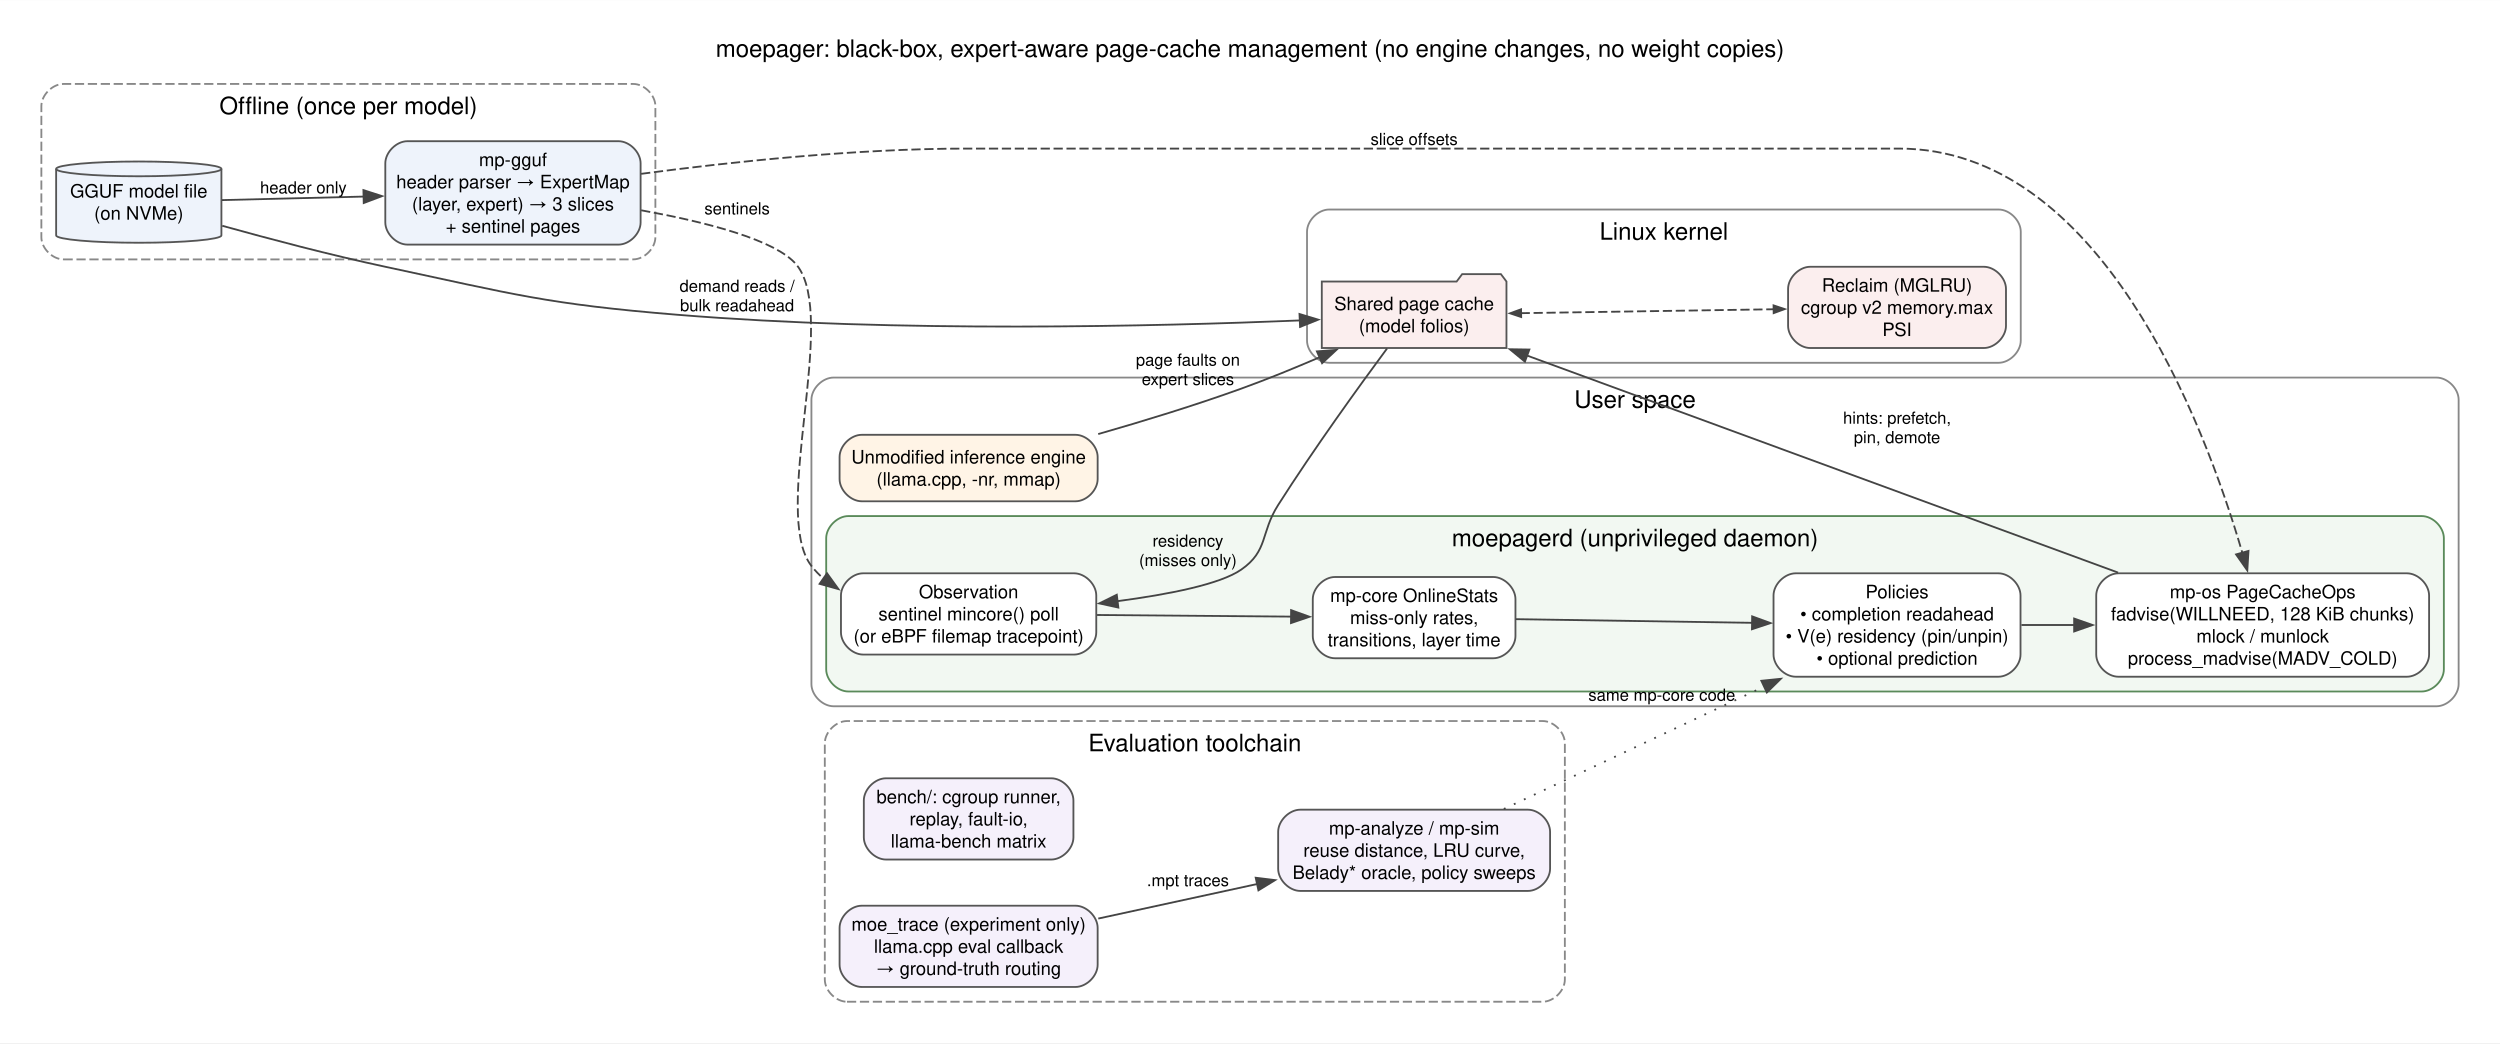
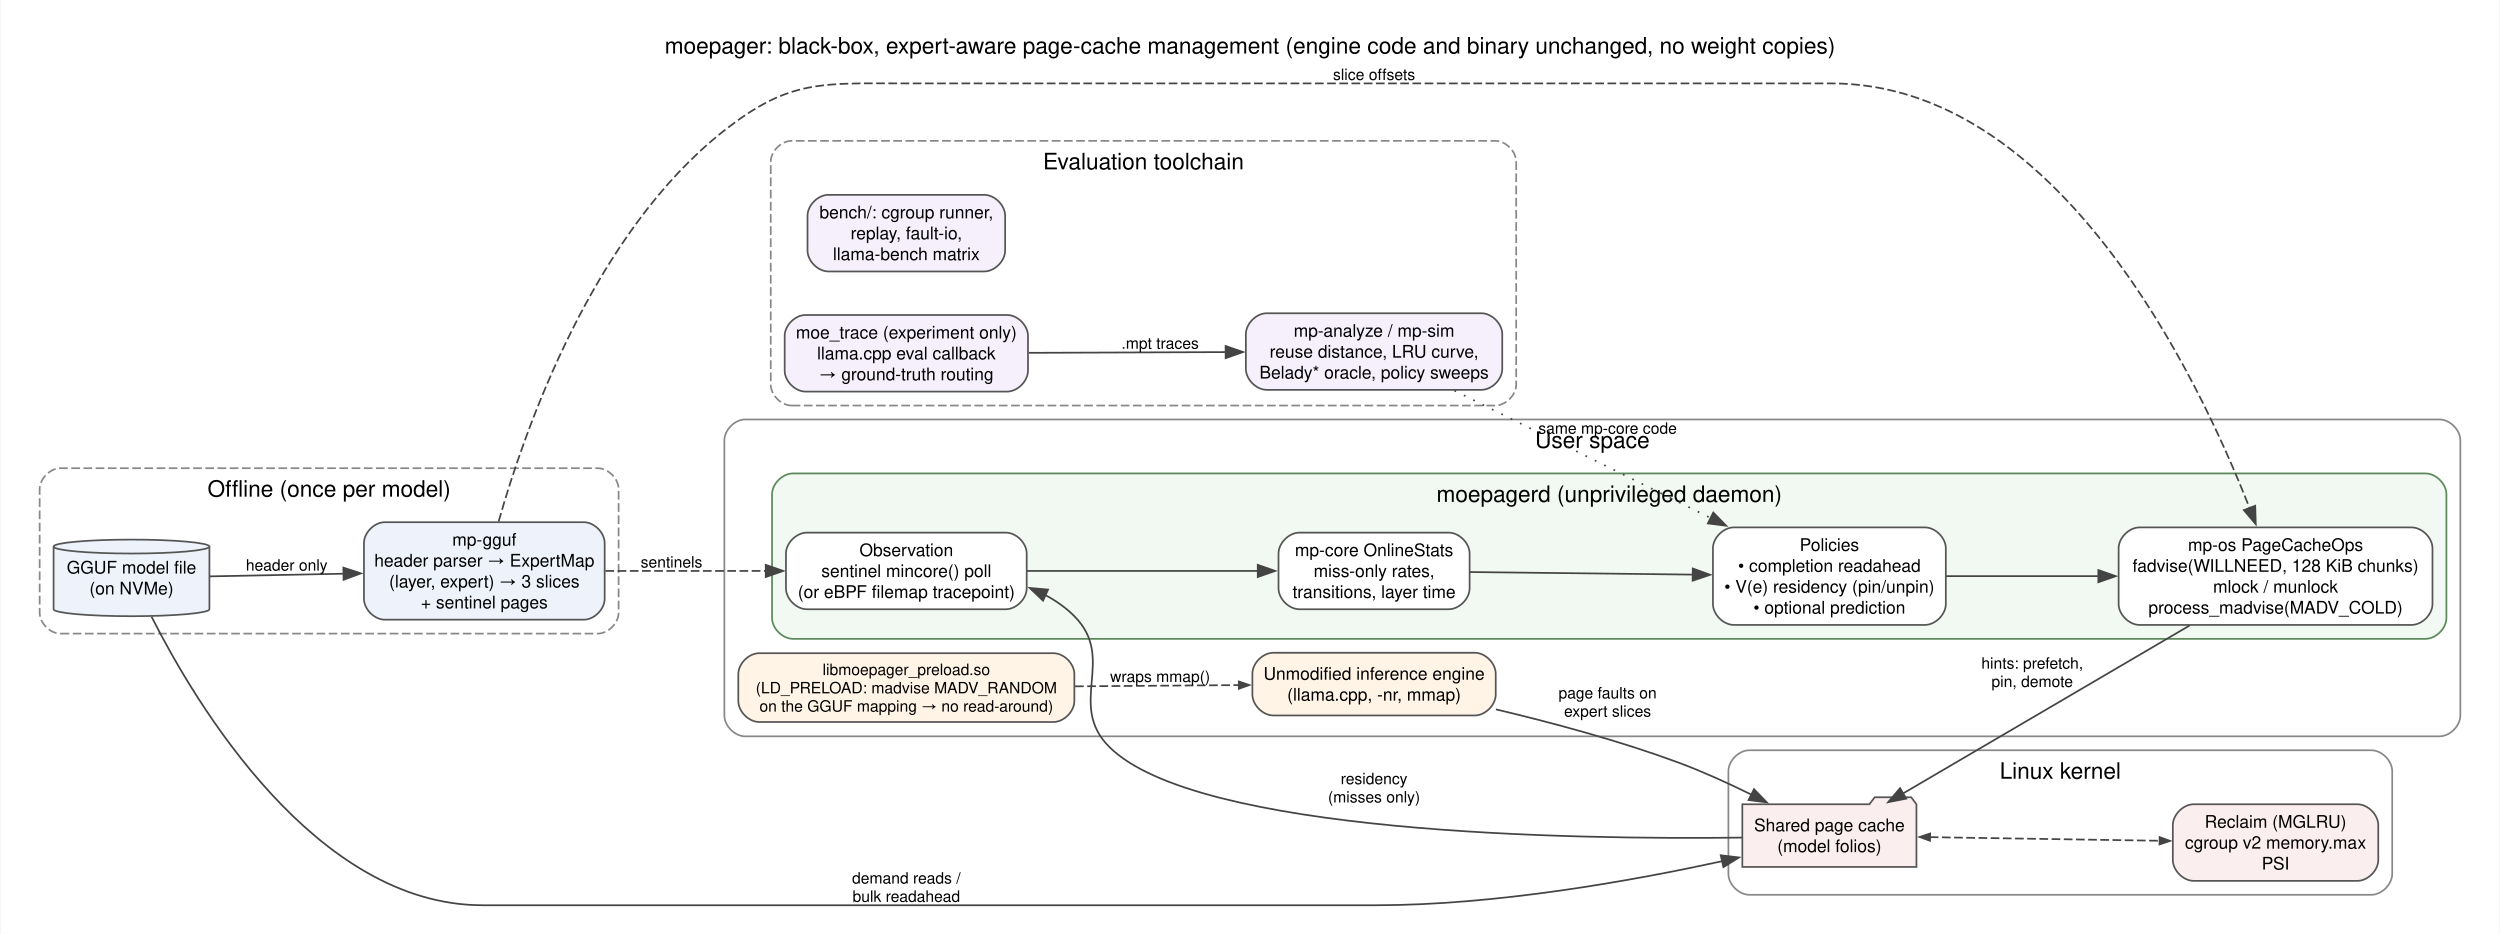
- <svg xmlns="http://www.w3.org/2000/svg" width="1354pt" height="565pt" viewBox="0.00 0.00 1353.80 564.80">
-   <g id="graph0" class="graph" transform="scale(1 1) rotate(0) translate(14.4 550.4)">
-     <polygon fill="white" stroke="none" points="-14.4,14.4 -14.4,-550.4 1339.4,-550.4 1339.4,14.4 -14.4,14.4" />
-     <text text-anchor="middle" x="662.5" y="-519.65" font-family="Helvetica,sans-Serif" font-size="13.00">moepager: black-box, expert-aware page-cache management (no engine changes, no weight copies)</text>
+ <svg xmlns="http://www.w3.org/2000/svg" width="1435pt" height="536pt" viewBox="0.00 0.00 1435.05 536.30">
+   <g id="graph0" class="graph" transform="scale(1 1) rotate(0) translate(14.4 521.9)">
+     <polygon fill="white" stroke="none" points="-14.4,14.4 -14.4,-521.9 1420.65,-521.9 1420.65,14.4 -14.4,14.4" />
+     <text text-anchor="middle" x="703.12" y="-491.15" font-family="Helvetica,sans-Serif" font-size="13.00">moepager: black-box, expert-aware page-cache management (engine code and binary unchanged, no weight copies)</text>
    <g id="clust1" class="cluster">
-       <path fill="none" stroke="#888888" stroke-dasharray="5,2" d="M20,-410C20,-410 328.5,-410 328.5,-410 334.5,-410 340.5,-416 340.5,-422 340.5,-422 340.5,-493 340.5,-493 340.5,-499 334.5,-505 328.5,-505 328.5,-505 20,-505 20,-505 14,-505 8,-499 8,-493 8,-493 8,-422 8,-422 8,-416 14,-410 20,-410" />
-       <text text-anchor="middle" x="174.25" y="-488.65" font-family="Helvetica,sans-Serif" font-size="13.00">Offline (once per model)</text>
+       <path fill="none" stroke="#888888" stroke-dasharray="5,2" d="M20,-158C20,-158 328.5,-158 328.5,-158 334.5,-158 340.5,-164 340.5,-170 340.5,-170 340.5,-241 340.5,-241 340.5,-247 334.5,-253 328.5,-253 328.5,-253 20,-253 20,-253 14,-253 8,-247 8,-241 8,-241 8,-170 8,-170 8,-164 14,-158 20,-158" />
+       <text text-anchor="middle" x="174.25" y="-236.65" font-family="Helvetica,sans-Serif" font-size="13.00">Offline (once per model)</text>
    </g>
    <g id="clust2" class="cluster">
-       <path fill="none" stroke="#888888" d="M437,-168C437,-168 1305,-168 1305,-168 1311,-168 1317,-174 1317,-180 1317,-180 1317,-334 1317,-334 1317,-340 1311,-346 1305,-346 1305,-346 437,-346 437,-346 431,-346 425,-340 425,-334 425,-334 425,-180 425,-180 425,-174 431,-168 437,-168" />
-       <text text-anchor="middle" x="871" y="-329.65" font-family="Helvetica,sans-Serif" font-size="13.00">User space</text>
+       <path fill="none" stroke="#888888" d="M413.25,-99C413.25,-99 1386.25,-99 1386.25,-99 1392.25,-99 1398.25,-105 1398.25,-111 1398.25,-111 1398.25,-269 1398.25,-269 1398.25,-275 1392.25,-281 1386.25,-281 1386.25,-281 413.25,-281 413.25,-281 407.25,-281 401.25,-275 401.25,-269 401.25,-269 401.25,-111 401.25,-111 401.25,-105 407.25,-99 413.25,-99" />
+       <text text-anchor="middle" x="899.75" y="-264.65" font-family="Helvetica,sans-Serif" font-size="13.00">User space</text>
    </g>
    <g id="clust3" class="cluster">
-       <path fill="#f2f8f2" stroke="#5a8a5a" d="M445,-176C445,-176 1297,-176 1297,-176 1303,-176 1309,-182 1309,-188 1309,-188 1309,-259 1309,-259 1309,-265 1303,-271 1297,-271 1297,-271 445,-271 445,-271 439,-271 433,-265 433,-259 433,-259 433,-188 433,-188 433,-182 439,-176 445,-176" />
-       <text text-anchor="middle" x="871" y="-254.65" font-family="Helvetica,sans-Serif" font-size="13.00">moepagerd (unprivileged daemon)</text>
+       <path fill="#f2f8f2" stroke="#5a8a5a" d="M440.62,-155C440.62,-155 1378.25,-155 1378.25,-155 1384.25,-155 1390.25,-161 1390.25,-167 1390.25,-167 1390.25,-238 1390.25,-238 1390.25,-244 1384.25,-250 1378.25,-250 1378.25,-250 440.62,-250 440.62,-250 434.62,-250 428.62,-244 428.62,-238 428.62,-238 428.62,-167 428.62,-167 428.62,-161 434.62,-155 440.62,-155" />
+       <text text-anchor="middle" x="909.44" y="-233.65" font-family="Helvetica,sans-Serif" font-size="13.00">moepagerd (unprivileged daemon)</text>
    </g>
    <g id="clust4" class="cluster">
-       <path fill="none" stroke="#888888" d="M705.38,-354C705.38,-354 1067.88,-354 1067.88,-354 1073.88,-354 1079.88,-360 1079.88,-366 1079.88,-366 1079.88,-425 1079.88,-425 1079.88,-431 1073.88,-437 1067.88,-437 1067.88,-437 705.38,-437 705.38,-437 699.38,-437 693.38,-431 693.38,-425 693.38,-425 693.38,-366 693.38,-366 693.38,-360 699.38,-354 705.38,-354" />
-       <text text-anchor="middle" x="886.62" y="-420.65" font-family="Helvetica,sans-Serif" font-size="13.00">Linux kernel</text>
+       <path fill="none" stroke="#888888" d="M989.88,-8C989.88,-8 1347.12,-8 1347.12,-8 1353.12,-8 1359.12,-14 1359.12,-20 1359.12,-20 1359.12,-79 1359.12,-79 1359.12,-85 1353.12,-91 1347.12,-91 1347.12,-91 989.88,-91 989.88,-91 983.88,-91 977.88,-85 977.88,-79 977.88,-79 977.88,-20 977.88,-20 977.88,-14 983.88,-8 989.88,-8" />
+       <text text-anchor="middle" x="1168.5" y="-74.65" font-family="Helvetica,sans-Serif" font-size="13.00">Linux kernel</text>
    </g>
    <g id="clust5" class="cluster">
-       <path fill="none" stroke="#888888" stroke-dasharray="5,2" d="M444.25,-8C444.25,-8 821,-8 821,-8 827,-8 833,-14 833,-20 833,-20 833,-148 833,-148 833,-154 827,-160 821,-160 821,-160 444.25,-160 444.25,-160 438.25,-160 432.25,-154 432.25,-148 432.25,-148 432.25,-20 432.25,-20 432.25,-14 438.25,-8 444.25,-8" />
-       <text text-anchor="middle" x="632.62" y="-143.65" font-family="Helvetica,sans-Serif" font-size="13.00">Evaluation toolchain</text>
+       <path fill="none" stroke="#888888" stroke-dasharray="5,2" d="M439.88,-289C439.88,-289 844,-289 844,-289 850,-289 856,-295 856,-301 856,-301 856,-429 856,-429 856,-435 850,-441 844,-441 844,-441 439.88,-441 439.88,-441 433.88,-441 427.88,-435 427.88,-429 427.88,-429 427.88,-301 427.88,-301 427.88,-295 433.88,-289 439.88,-289" />
+       <text text-anchor="middle" x="641.94" y="-424.65" font-family="Helvetica,sans-Serif" font-size="13.00">Evaluation toolchain</text>
    </g>
    <g id="node1" class="node">
-       <path fill="#eef3fb" stroke="#555555" d="M105.5,-459C105.5,-461.21 85.44,-463 60.75,-463 36.06,-463 16,-461.21 16,-459 16,-459 16,-423 16,-423 16,-420.79 36.06,-419 60.75,-419 85.44,-419 105.5,-420.79 105.5,-423 105.5,-423 105.5,-459 105.5,-459" />
-       <path fill="none" stroke="#555555" d="M105.5,-459C105.5,-456.79 85.44,-455 60.75,-455 36.06,-455 16,-456.79 16,-459" />
-       <text text-anchor="middle" x="60.75" y="-443.5" font-family="Helvetica,sans-Serif" font-size="10.00">GGUF model file</text>
-       <text text-anchor="middle" x="60.75" y="-431.5" font-family="Helvetica,sans-Serif" font-size="10.00">(on NVMe)</text>
+       <path fill="#eef3fb" stroke="#555555" d="M105.5,-208C105.5,-210.21 85.44,-212 60.75,-212 36.06,-212 16,-210.21 16,-208 16,-208 16,-172 16,-172 16,-169.79 36.06,-168 60.75,-168 85.44,-168 105.5,-169.79 105.5,-172 105.5,-172 105.5,-208 105.5,-208" />
+       <path fill="none" stroke="#555555" d="M105.5,-208C105.5,-205.79 85.44,-204 60.75,-204 36.06,-204 16,-205.79 16,-208" />
+       <text text-anchor="middle" x="60.75" y="-192.5" font-family="Helvetica,sans-Serif" font-size="10.00">GGUF model file</text>
+       <text text-anchor="middle" x="60.75" y="-180.5" font-family="Helvetica,sans-Serif" font-size="10.00">(on NVMe)</text>
    </g>
    <g id="node2" class="node">
-       <path fill="#eef3fb" stroke="#555555" d="M320.5,-474C320.5,-474 206.25,-474 206.25,-474 200.25,-474 194.25,-468 194.25,-462 194.25,-462 194.25,-430 194.25,-430 194.25,-424 200.25,-418 206.25,-418 206.25,-418 320.5,-418 320.5,-418 326.5,-418 332.5,-424 332.5,-430 332.5,-430 332.5,-462 332.5,-462 332.5,-468 326.5,-474 320.5,-474" />
-       <text text-anchor="middle" x="263.38" y="-460.5" font-family="Helvetica,sans-Serif" font-size="10.00">mp-gguf</text>
-       <text text-anchor="middle" x="263.38" y="-448.5" font-family="Helvetica,sans-Serif" font-size="10.00">header parser → ExpertMap</text>
-       <text text-anchor="middle" x="263.38" y="-436.5" font-family="Helvetica,sans-Serif" font-size="10.00">(layer, expert) → 3 slices</text>
-       <text text-anchor="middle" x="263.38" y="-424.5" font-family="Helvetica,sans-Serif" font-size="10.00">+ sentinel pages</text>
+       <path fill="#eef3fb" stroke="#555555" d="M320.5,-222C320.5,-222 206.25,-222 206.25,-222 200.25,-222 194.25,-216 194.25,-210 194.25,-210 194.25,-178 194.25,-178 194.25,-172 200.25,-166 206.25,-166 206.25,-166 320.5,-166 320.5,-166 326.5,-166 332.5,-172 332.5,-178 332.5,-178 332.5,-210 332.5,-210 332.5,-216 326.5,-222 320.5,-222" />
+       <text text-anchor="middle" x="263.38" y="-208.5" font-family="Helvetica,sans-Serif" font-size="10.00">mp-gguf</text>
+       <text text-anchor="middle" x="263.38" y="-196.5" font-family="Helvetica,sans-Serif" font-size="10.00">header parser → ExpertMap</text>
+       <text text-anchor="middle" x="263.38" y="-184.5" font-family="Helvetica,sans-Serif" font-size="10.00">(layer, expert) → 3 slices</text>
+       <text text-anchor="middle" x="263.38" y="-172.5" font-family="Helvetica,sans-Serif" font-size="10.00">+ sentinel pages</text>
    </g>
    <g id="edge1" class="edge">
-       <path fill="none" stroke="#444444" d="M105.78,-442.1C128.28,-442.66 156.38,-443.36 182.54,-444.01" />
-       <polygon fill="#444444" stroke="#444444" points="182.4,-447.51 192.48,-444.26 182.57,-440.51 182.4,-447.51" />
-       <text text-anchor="middle" x="149.88" y="-445.75" font-family="Helvetica,sans-Serif" font-size="9.00">header only</text>
+       <path fill="none" stroke="#444444" d="M105.78,-190.88C128.28,-191.33 156.38,-191.89 182.54,-192.41" />
+       <polygon fill="#444444" stroke="#444444" points="182.42,-195.91 192.48,-192.61 182.56,-188.91 182.42,-195.91" />
+       <text text-anchor="middle" x="149.88" y="-194.19" font-family="Helvetica,sans-Serif" font-size="9.00">header only</text>
+     </g>
+     <g id="node9" class="node">
+       <polygon fill="#fbeeee" stroke="#555555" points="1085.88,-60 1082.88,-64 1061.88,-64 1058.88,-60 985.88,-60 985.88,-24 1085.88,-24 1085.88,-60" />
+       <text text-anchor="middle" x="1035.88" y="-44.5" font-family="Helvetica,sans-Serif" font-size="10.00">Shared page cache</text>
+       <text text-anchor="middle" x="1035.88" y="-32.5" font-family="Helvetica,sans-Serif" font-size="10.00">(model folios)</text>
+     </g>
+     <g id="edge10" class="edge">
+       <path fill="none" stroke="#444444" d="M72.27,-167.7C97.47,-117.9 166.43,-2 262.38,-2 262.38,-2 262.38,-2 775.38,-2 844.17,-2 922.05,-15.9 974.38,-27.32" />
+       <polygon fill="#444444" stroke="#444444" points="973.48,-30.7 984,-29.45 975,-23.87 973.48,-30.7" />
+       <text text-anchor="middle" x="505.75" y="-14.45" font-family="Helvetica,sans-Serif" font-size="9.00">demand reads /</text>
+       <text text-anchor="middle" x="505.75" y="-3.95" font-family="Helvetica,sans-Serif" font-size="9.00">bulk readahead</text>
+     </g>
+     <g id="node5" class="node">
+       <path fill="#ffffff" stroke="#555555" d="M562.88,-216C562.88,-216 448.62,-216 448.62,-216 442.62,-216 436.62,-210 436.62,-204 436.62,-204 436.62,-184 436.62,-184 436.62,-178 442.62,-172 448.62,-172 448.62,-172 562.88,-172 562.88,-172 568.88,-172 574.88,-178 574.88,-184 574.88,-184 574.88,-204 574.88,-204 574.88,-210 568.88,-216 562.88,-216" />
+       <text text-anchor="middle" x="505.75" y="-202.5" font-family="Helvetica,sans-Serif" font-size="10.00">Observation</text>
+       <text text-anchor="middle" x="505.75" y="-190.5" font-family="Helvetica,sans-Serif" font-size="10.00">sentinel mincore() poll</text>
+       <text text-anchor="middle" x="505.75" y="-178.5" font-family="Helvetica,sans-Serif" font-size="10.00">(or eBPF filemap tracepoint)</text>
+     </g>
+     <g id="edge7" class="edge">
+       <path fill="none" stroke="#444444" stroke-dasharray="5,2" d="M332.94,-194C361.73,-194 395.4,-194 425.27,-194" />
+       <polygon fill="#444444" stroke="#444444" points="425,-197.5 435,-194 425,-190.5 425,-197.5" />
+       <text text-anchor="middle" x="370.88" y="-195.95" font-family="Helvetica,sans-Serif" font-size="9.00">sentinels</text>
    </g>
    <g id="node8" class="node">
-       <polygon fill="#fbeeee" stroke="#555555" points="801.38,-398 798.38,-402 777.38,-402 774.38,-398 701.38,-398 701.38,-362 801.38,-362 801.38,-398" />
-       <text text-anchor="middle" x="751.38" y="-382.5" font-family="Helvetica,sans-Serif" font-size="10.00">Shared page cache</text>
-       <text text-anchor="middle" x="751.38" y="-370.5" font-family="Helvetica,sans-Serif" font-size="10.00">(model folios)</text>
+       <path fill="#ffffff" stroke="#555555" d="M1370.25,-219C1370.25,-219 1214,-219 1214,-219 1208,-219 1202,-213 1202,-207 1202,-207 1202,-175 1202,-175 1202,-169 1208,-163 1214,-163 1214,-163 1370.25,-163 1370.25,-163 1376.25,-163 1382.25,-169 1382.25,-175 1382.25,-175 1382.25,-207 1382.25,-207 1382.25,-213 1376.25,-219 1370.25,-219" />
+       <text text-anchor="middle" x="1292.12" y="-205.5" font-family="Helvetica,sans-Serif" font-size="10.00">mp-os PageCacheOps</text>
+       <text text-anchor="middle" x="1292.12" y="-193.5" font-family="Helvetica,sans-Serif" font-size="10.00">fadvise(WILLNEED, 128 KiB chunks)</text>
+       <text text-anchor="middle" x="1292.12" y="-181.5" font-family="Helvetica,sans-Serif" font-size="10.00">mlock / munlock</text>
+       <text text-anchor="middle" x="1292.12" y="-169.5" font-family="Helvetica,sans-Serif" font-size="10.00">process_madvise(MADV_COLD)</text>
+     </g>
+     <g id="edge8" class="edge">
+       <path fill="none" stroke="#444444" stroke-dasharray="5,2" d="M271.61,-222.44C286.53,-275.1 325.8,-387.83 401.25,-447 438.66,-476.34 457.21,-474 504.75,-474 504.75,-474 504.75,-474 1036.88,-474 1166.66,-474 1247.01,-307.25 1277.34,-229.75" />
+       <polygon fill="#444444" stroke="#444444" points="1280.44,-231.43 1280.75,-220.84 1273.91,-228.93 1280.44,-231.43" />
+       <text text-anchor="middle" x="774.38" y="-475.95" font-family="Helvetica,sans-Serif" font-size="9.00">slice offsets</text>
+     </g>
+     <g id="node3" class="node">
+       <path fill="#fff4e6" stroke="#555555" d="M832.25,-147C832.25,-147 716.5,-147 716.5,-147 710.5,-147 704.5,-141 704.5,-135 704.5,-135 704.5,-123 704.5,-123 704.5,-117 710.5,-111 716.5,-111 716.5,-111 832.25,-111 832.25,-111 838.25,-111 844.25,-117 844.25,-123 844.25,-123 844.25,-135 844.25,-135 844.25,-141 838.25,-147 832.25,-147" />
+       <text text-anchor="middle" x="774.38" y="-131.5" font-family="Helvetica,sans-Serif" font-size="10.00">Unmodified inference engine</text>
+       <text text-anchor="middle" x="774.38" y="-119.5" font-family="Helvetica,sans-Serif" font-size="10.00">(llama.cpp, -nr, mmap)</text>
    </g>
    <g id="edge9" class="edge">
-       <path fill="none" stroke="#444444" d="M105.96,-428.19C131.6,-421.05 164.58,-412.34 194.25,-406 263.95,-391.1 281.46,-385.8 352.5,-380 471.76,-370.27 611.81,-373.71 689.9,-376.95" />
-       <polygon fill="#444444" stroke="#444444" points="689.3,-380.43 699.45,-377.36 689.61,-373.43 689.3,-380.43" />
-       <text text-anchor="middle" x="384.75" y="-392.45" font-family="Helvetica,sans-Serif" font-size="9.00">demand reads /</text>
-       <text text-anchor="middle" x="384.75" y="-381.95" font-family="Helvetica,sans-Serif" font-size="9.00">bulk readahead</text>
+       <path fill="none" stroke="#444444" d="M844.38,-114.49C876.63,-106.85 915.27,-96.48 949,-84 963,-78.82 977.77,-72.1 991.03,-65.55" />
+       <polygon fill="#444444" stroke="#444444" points="992.59,-68.68 999.95,-61.06 989.44,-62.43 992.59,-68.68" />
+       <text text-anchor="middle" x="908.5" y="-120.8" font-family="Helvetica,sans-Serif" font-size="9.00">page faults on</text>
+       <text text-anchor="middle" x="908.5" y="-110.3" font-family="Helvetica,sans-Serif" font-size="9.00">expert slices</text>
    </g>
    <g id="node4" class="node">
-       <path fill="#ffffff" stroke="#555555" d="M567.25,-240C567.25,-240 453,-240 453,-240 447,-240 441,-234 441,-228 441,-228 441,-208 441,-208 441,-202 447,-196 453,-196 453,-196 567.25,-196 567.25,-196 573.25,-196 579.25,-202 579.25,-208 579.25,-208 579.25,-228 579.25,-228 579.25,-234 573.25,-240 567.25,-240" />
-       <text text-anchor="middle" x="510.12" y="-226.5" font-family="Helvetica,sans-Serif" font-size="10.00">Observation</text>
-       <text text-anchor="middle" x="510.12" y="-214.5" font-family="Helvetica,sans-Serif" font-size="10.00">sentinel mincore() poll</text>
-       <text text-anchor="middle" x="510.12" y="-202.5" font-family="Helvetica,sans-Serif" font-size="10.00">(or eBPF filemap tracepoint)</text>
+       <path fill="#fff4e6" stroke="#555555" d="M590.25,-146.75C590.25,-146.75 421.25,-146.75 421.25,-146.75 415.25,-146.75 409.25,-140.75 409.25,-134.75 409.25,-134.75 409.25,-119.25 409.25,-119.25 409.25,-113.25 415.25,-107.25 421.25,-107.25 421.25,-107.25 590.25,-107.25 590.25,-107.25 596.25,-107.25 602.25,-113.25 602.25,-119.25 602.25,-119.25 602.25,-134.75 602.25,-134.75 602.25,-140.75 596.25,-146.75 590.25,-146.75" />
+       <text text-anchor="middle" x="505.75" y="-134.2" font-family="Helvetica,sans-Serif" font-size="9.00">libmoepager_preload.so</text>
+       <text text-anchor="middle" x="505.75" y="-123.7" font-family="Helvetica,sans-Serif" font-size="9.00">(LD_PRELOAD: madvise MADV_RANDOM</text>
+       <text text-anchor="middle" x="505.75" y="-113.2" font-family="Helvetica,sans-Serif" font-size="9.00">on the GGUF mapping → no read-around)</text>
+     </g>
+     <g id="edge2" class="edge">
+       <path fill="none" stroke="#444444" stroke-dasharray="5,2" d="M602.63,-127.72C633.6,-127.95 667.5,-128.21 696.87,-128.43" />
+       <polygon fill="#444444" stroke="#444444" points="696.71,-130.52 702.72,-128.47 696.74,-126.32 696.71,-130.52" />
+       <text text-anchor="middle" x="651.5" y="-130.25" font-family="Helvetica,sans-Serif" font-size="9.00">wraps mmap()</text>
+     </g>
+     <g id="node6" class="node">
+       <path fill="#ffffff" stroke="#555555" d="M817.25,-216C817.25,-216 731.5,-216 731.5,-216 725.5,-216 719.5,-210 719.5,-204 719.5,-204 719.5,-184 719.5,-184 719.5,-178 725.5,-172 731.5,-172 731.5,-172 817.25,-172 817.25,-172 823.25,-172 829.25,-178 829.25,-184 829.25,-184 829.25,-204 829.25,-204 829.25,-210 823.25,-216 817.25,-216" />
+       <text text-anchor="middle" x="774.38" y="-202.5" font-family="Helvetica,sans-Serif" font-size="10.00">mp-core OnlineStats</text>
+       <text text-anchor="middle" x="774.38" y="-190.5" font-family="Helvetica,sans-Serif" font-size="10.00">miss-only rates,</text>
+       <text text-anchor="middle" x="774.38" y="-178.5" font-family="Helvetica,sans-Serif" font-size="10.00">transitions, layer time</text>
+     </g>
+     <g id="edge3" class="edge">
+       <path fill="none" stroke="#444444" d="M575.07,-194C615.88,-194 667.45,-194 707.77,-194" />
+       <polygon fill="#444444" stroke="#444444" points="707.58,-197.5 717.58,-194 707.58,-190.5 707.58,-197.5" />
+     </g>
+     <g id="node7" class="node">
+       <path fill="#ffffff" stroke="#555555" d="M1090.75,-219C1090.75,-219 981,-219 981,-219 975,-219 969,-213 969,-207 969,-207 969,-175 969,-175 969,-169 975,-163 981,-163 981,-163 1090.75,-163 1090.75,-163 1096.75,-163 1102.75,-169 1102.75,-175 1102.75,-175 1102.75,-207 1102.75,-207 1102.75,-213 1096.75,-219 1090.75,-219" />
+       <text text-anchor="middle" x="1035.88" y="-205.5" font-family="Helvetica,sans-Serif" font-size="10.00">Policies</text>
+       <text text-anchor="middle" x="1035.88" y="-193.5" font-family="Helvetica,sans-Serif" font-size="10.00">• completion readahead</text>
+       <text text-anchor="middle" x="1035.88" y="-181.5" font-family="Helvetica,sans-Serif" font-size="10.00">• V(e) residency (pin/unpin)</text>
+       <text text-anchor="middle" x="1035.88" y="-169.5" font-family="Helvetica,sans-Serif" font-size="10.00">• optional prediction</text>
+     </g>
+     <g id="edge4" class="edge">
+       <path fill="none" stroke="#444444" d="M829.46,-193.37C866.53,-192.95 916.26,-192.37 957.5,-191.89" />
+       <polygon fill="#444444" stroke="#444444" points="957.42,-195.4 967.38,-191.78 957.34,-188.4 957.42,-195.4" />
+     </g>
+     <g id="edge5" class="edge">
+       <path fill="none" stroke="#444444" d="M1103.01,-191C1129.76,-191 1161.22,-191 1190.69,-191" />
+       <polygon fill="#444444" stroke="#444444" points="1190.35,-194.5 1200.35,-191 1190.35,-187.5 1190.35,-194.5" />
+     </g>
+     <g id="edge12" class="edge">
+       <path fill="none" stroke="#444444" d="M1242.83,-162.7C1195.16,-134.76 1123.06,-92.51 1078.04,-66.12" />
+       <polygon fill="#444444" stroke="#444444" points="1080.01,-63.22 1069.61,-61.19 1076.47,-69.26 1080.01,-63.22" />
+       <text text-anchor="middle" x="1152.38" y="-137.87" font-family="Helvetica,sans-Serif" font-size="9.00">hints: prefetch,</text>
+       <text text-anchor="middle" x="1152.38" y="-127.37" font-family="Helvetica,sans-Serif" font-size="9.00">pin, demote</text>
+     </g>
+     <g id="edge11" class="edge">
+       <path fill="none" stroke="#444444" d="M985.74,-40.85C887.56,-39.65 672.25,-42.96 622.25,-93 597.87,-117.4 626.58,-143.54 602.25,-168 597.32,-172.96 591.54,-176.99 585.32,-180.28" />
+       <polygon fill="#444444" stroke="#444444" points="584.26,-176.92 576.59,-184.23 587.15,-183.29 584.26,-176.92" />
+       <text text-anchor="middle" x="774.38" y="-71.52" font-family="Helvetica,sans-Serif" font-size="9.00">residency</text>
+       <text text-anchor="middle" x="774.38" y="-61.02" font-family="Helvetica,sans-Serif" font-size="9.00">(misses only)</text>
+     </g>
+     <g id="node10" class="node">
+       <path fill="#fbeeee" stroke="#555555" d="M1339.12,-60C1339.12,-60 1245.12,-60 1245.12,-60 1239.12,-60 1233.12,-54 1233.12,-48 1233.12,-48 1233.12,-28 1233.12,-28 1233.12,-22 1239.12,-16 1245.12,-16 1245.12,-16 1339.12,-16 1339.12,-16 1345.12,-16 1351.12,-22 1351.12,-28 1351.12,-28 1351.12,-48 1351.12,-48 1351.12,-54 1345.12,-60 1339.12,-60" />
+       <text text-anchor="middle" x="1292.12" y="-46.5" font-family="Helvetica,sans-Serif" font-size="10.00">Reclaim (MGLRU)</text>
+       <text text-anchor="middle" x="1292.12" y="-34.5" font-family="Helvetica,sans-Serif" font-size="10.00">cgroup v2 memory.max</text>
+       <text text-anchor="middle" x="1292.12" y="-22.5" font-family="Helvetica,sans-Serif" font-size="10.00">PSI</text>
    </g>
    <g id="edge6" class="edge">
-       <path fill="none" stroke="#444444" stroke-dasharray="5,2" d="M332.8,-436.59C368.07,-430.23 405.97,-420.5 417,-407 439.94,-378.91 402.76,-272.65 425,-244 427.02,-241.4 429.3,-239.05 431.77,-236.93" />
-       <polygon fill="#444444" stroke="#444444" points="433.44,-240.03 439.64,-231.44 429.43,-234.29 433.44,-240.03" />
-       <text text-anchor="middle" x="384.75" y="-434.39" font-family="Helvetica,sans-Serif" font-size="9.00">sentinels</text>
-     </g>
-     <g id="node7" class="node">
-       <path fill="#ffffff" stroke="#555555" d="M1289,-240C1289,-240 1132.75,-240 1132.75,-240 1126.75,-240 1120.75,-234 1120.75,-228 1120.75,-228 1120.75,-196 1120.75,-196 1120.75,-190 1126.75,-184 1132.75,-184 1132.75,-184 1289,-184 1289,-184 1295,-184 1301,-190 1301,-196 1301,-196 1301,-228 1301,-228 1301,-234 1295,-240 1289,-240" />
-       <text text-anchor="middle" x="1210.88" y="-226.5" font-family="Helvetica,sans-Serif" font-size="10.00">mp-os PageCacheOps</text>
-       <text text-anchor="middle" x="1210.88" y="-214.5" font-family="Helvetica,sans-Serif" font-size="10.00">fadvise(WILLNEED, 128 KiB chunks)</text>
-       <text text-anchor="middle" x="1210.88" y="-202.5" font-family="Helvetica,sans-Serif" font-size="10.00">mlock / munlock</text>
-       <text text-anchor="middle" x="1210.88" y="-190.5" font-family="Helvetica,sans-Serif" font-size="10.00">process_madvise(MADV_COLD)</text>
-     </g>
-     <g id="edge7" class="edge">
-       <path fill="none" stroke="#444444" stroke-dasharray="5,2" d="M332.77,-456.32C381.76,-462.82 449.35,-470 509.12,-470 509.12,-470 509.12,-470 1013.88,-470 1122.53,-470 1178.81,-323.11 1199.89,-251" />
-       <polygon fill="#444444" stroke="#444444" points="1203.2,-252.13 1202.56,-241.56 1196.47,-250.23 1203.2,-252.13" />
-       <text text-anchor="middle" x="751.38" y="-471.95" font-family="Helvetica,sans-Serif" font-size="9.00">slice offsets</text>
-     </g>
-     <g id="node3" class="node">
-       <path fill="#fff4e6" stroke="#555555" d="M568,-315C568,-315 452.25,-315 452.25,-315 446.25,-315 440.25,-309 440.25,-303 440.25,-303 440.25,-291 440.25,-291 440.25,-285 446.25,-279 452.25,-279 452.25,-279 568,-279 568,-279 574,-279 580,-285 580,-291 580,-291 580,-303 580,-303 580,-309 574,-315 568,-315" />
-       <text text-anchor="middle" x="510.12" y="-299.5" font-family="Helvetica,sans-Serif" font-size="10.00">Unmodified inference engine</text>
-       <text text-anchor="middle" x="510.12" y="-287.5" font-family="Helvetica,sans-Serif" font-size="10.00">(llama.cpp, -nr, mmap)</text>
-     </g>
-     <g id="edge8" class="edge">
-       <path fill="none" stroke="#444444" d="M580.31,-315.41C604.97,-322.46 632.8,-330.99 657.75,-340 671.8,-345.07 686.76,-351.2 700.48,-357.12" />
-       <polygon fill="#444444" stroke="#444444" points="698.73,-360.18 709.3,-360.98 701.54,-353.77 698.73,-360.18" />
-       <text text-anchor="middle" x="628.88" y="-352.45" font-family="Helvetica,sans-Serif" font-size="9.00">page faults on</text>
-       <text text-anchor="middle" x="628.88" y="-341.95" font-family="Helvetica,sans-Serif" font-size="9.00">expert slices</text>
-     </g>
-     <g id="node5" class="node">
-       <path fill="#ffffff" stroke="#555555" d="M794.25,-238C794.25,-238 708.5,-238 708.5,-238 702.5,-238 696.5,-232 696.5,-226 696.5,-226 696.5,-206 696.5,-206 696.5,-200 702.5,-194 708.5,-194 708.5,-194 794.25,-194 794.25,-194 800.25,-194 806.25,-200 806.25,-206 806.25,-206 806.25,-226 806.25,-226 806.25,-232 800.25,-238 794.25,-238" />
-       <text text-anchor="middle" x="751.38" y="-224.5" font-family="Helvetica,sans-Serif" font-size="10.00">mp-core OnlineStats</text>
-       <text text-anchor="middle" x="751.38" y="-212.5" font-family="Helvetica,sans-Serif" font-size="10.00">miss-only rates,</text>
-       <text text-anchor="middle" x="751.38" y="-200.5" font-family="Helvetica,sans-Serif" font-size="10.00">transitions, layer time</text>
-     </g>
-     <g id="edge2" class="edge">
-       <path fill="none" stroke="#444444" d="M579.68,-217.43C612.79,-217.15 652.31,-216.82 684.99,-216.55" />
-       <polygon fill="#444444" stroke="#444444" points="684.76,-220.05 694.73,-216.47 684.7,-213.05 684.76,-220.05" />
-     </g>
-     <g id="node6" class="node">
-       <path fill="#ffffff" stroke="#555555" d="M1067.75,-240C1067.75,-240 958,-240 958,-240 952,-240 946,-234 946,-228 946,-228 946,-196 946,-196 946,-190 952,-184 958,-184 958,-184 1067.75,-184 1067.75,-184 1073.75,-184 1079.75,-190 1079.75,-196 1079.75,-196 1079.75,-228 1079.75,-228 1079.75,-234 1073.75,-240 1067.75,-240" />
-       <text text-anchor="middle" x="1012.88" y="-226.5" font-family="Helvetica,sans-Serif" font-size="10.00">Policies</text>
-       <text text-anchor="middle" x="1012.88" y="-214.5" font-family="Helvetica,sans-Serif" font-size="10.00">• completion readahead</text>
-       <text text-anchor="middle" x="1012.88" y="-202.5" font-family="Helvetica,sans-Serif" font-size="10.00">• V(e) residency (pin/unpin)</text>
-       <text text-anchor="middle" x="1012.88" y="-190.5" font-family="Helvetica,sans-Serif" font-size="10.00">• optional prediction</text>
-     </g>
-     <g id="edge3" class="edge">
-       <path fill="none" stroke="#444444" d="M806.46,-215.17C843.53,-214.59 893.26,-213.83 934.5,-213.19" />
-       <polygon fill="#444444" stroke="#444444" points="934.43,-216.69 944.38,-213.04 934.32,-209.7 934.43,-216.69" />
-     </g>
-     <g id="edge4" class="edge">
-       <path fill="none" stroke="#444444" d="M1080.23,-212C1089.49,-212 1099.17,-212 1108.89,-212" />
-       <polygon fill="#444444" stroke="#444444" points="1108.79,-215.5 1118.79,-212 1108.79,-208.5 1108.79,-215.5" />
-     </g>
-     <g id="edge11" class="edge">
-       <path fill="none" stroke="#444444" d="M1132.57,-240.39C1042.21,-273.57 894.62,-327.77 812.43,-357.95" />
-       <polygon fill="#444444" stroke="#444444" points="811.37,-354.61 803.19,-361.34 813.78,-361.18 811.37,-354.61" />
-       <text text-anchor="middle" x="1012.88" y="-321.01" font-family="Helvetica,sans-Serif" font-size="9.00">hints: prefetch,</text>
-       <text text-anchor="middle" x="1012.88" y="-310.51" font-family="Helvetica,sans-Serif" font-size="9.00">pin, demote</text>
-     </g>
-     <g id="edge10" class="edge">
-       <path fill="none" stroke="#444444" d="M736.72,-361.75C721.7,-341.44 697.13,-307.46 677.75,-277 668.13,-261.88 672.47,-252.22 657.75,-242 646.39,-234.11 618.81,-228.62 590.59,-224.9" />
-       <polygon fill="#444444" stroke="#444444" points="591.21,-221.45 580.86,-223.7 590.36,-228.4 591.21,-221.45" />
-       <text text-anchor="middle" x="628.88" y="-254.45" font-family="Helvetica,sans-Serif" font-size="9.00">residency</text>
-       <text text-anchor="middle" x="628.88" y="-243.95" font-family="Helvetica,sans-Serif" font-size="9.00">(misses only)</text>
-     </g>
-     <g id="node9" class="node">
-       <path fill="#fbeeee" stroke="#555555" d="M1059.88,-406C1059.88,-406 965.88,-406 965.88,-406 959.88,-406 953.88,-400 953.88,-394 953.88,-394 953.88,-374 953.88,-374 953.88,-368 959.88,-362 965.88,-362 965.88,-362 1059.88,-362 1059.88,-362 1065.88,-362 1071.88,-368 1071.88,-374 1071.88,-374 1071.88,-394 1071.88,-394 1071.88,-400 1065.88,-406 1059.88,-406" />
-       <text text-anchor="middle" x="1012.88" y="-392.5" font-family="Helvetica,sans-Serif" font-size="10.00">Reclaim (MGLRU)</text>
-       <text text-anchor="middle" x="1012.88" y="-380.5" font-family="Helvetica,sans-Serif" font-size="10.00">cgroup v2 memory.max</text>
-       <text text-anchor="middle" x="1012.88" y="-368.5" font-family="Helvetica,sans-Serif" font-size="10.00">PSI</text>
-     </g>
-     <g id="edge5" class="edge">
-       <path fill="none" stroke="#444444" stroke-dasharray="5,2" d="M809.06,-380.87C849.43,-381.5 903.8,-382.33 946.08,-382.99" />
-       <polygon fill="#444444" stroke="#444444" points="809.34,-378.78 803.31,-380.79 809.28,-382.98 809.34,-378.78" />
-       <polygon fill="#444444" stroke="#444444" points="946.02,-385.09 952.05,-383.08 946.08,-380.89 946.02,-385.09" />
-     </g>
-     <g id="node10" class="node">
-       <path fill="#f5f0fb" stroke="#555555" d="M568,-60C568,-60 452.25,-60 452.25,-60 446.25,-60 440.25,-54 440.25,-48 440.25,-48 440.25,-28 440.25,-28 440.25,-22 446.25,-16 452.25,-16 452.25,-16 568,-16 568,-16 574,-16 580,-22 580,-28 580,-28 580,-48 580,-48 580,-54 574,-60 568,-60" />
-       <text text-anchor="middle" x="510.12" y="-46.5" font-family="Helvetica,sans-Serif" font-size="10.00">moe_trace (experiment only)</text>
-       <text text-anchor="middle" x="510.12" y="-34.5" font-family="Helvetica,sans-Serif" font-size="10.00">llama.cpp eval callback</text>
-       <text text-anchor="middle" x="510.12" y="-22.5" font-family="Helvetica,sans-Serif" font-size="10.00">→ ground-truth routing</text>
+       <path fill="none" stroke="#444444" stroke-dasharray="5,2" d="M1093.51,-41.11C1132.59,-40.49 1184.65,-39.68 1225.53,-39.03" />
+       <polygon fill="#444444" stroke="#444444" points="1093.68,-39.01 1087.71,-41.2 1093.74,-43.21 1093.68,-39.01" />
+       <polygon fill="#444444" stroke="#444444" points="1225.55,-41.13 1231.52,-38.94 1225.49,-36.93 1225.55,-41.13" />
    </g>
    <g id="node11" class="node">
-       <path fill="#f5f0fb" stroke="#555555" d="M813,-112C813,-112 689.75,-112 689.75,-112 683.75,-112 677.75,-106 677.75,-100 677.75,-100 677.75,-80 677.75,-80 677.75,-74 683.75,-68 689.75,-68 689.75,-68 813,-68 813,-68 819,-68 825,-74 825,-80 825,-80 825,-100 825,-100 825,-106 819,-112 813,-112" />
-       <text text-anchor="middle" x="751.38" y="-98.5" font-family="Helvetica,sans-Serif" font-size="10.00">mp-analyze / mp-sim</text>
-       <text text-anchor="middle" x="751.38" y="-86.5" font-family="Helvetica,sans-Serif" font-size="10.00">reuse distance, LRU curve,</text>
-       <text text-anchor="middle" x="751.38" y="-74.5" font-family="Helvetica,sans-Serif" font-size="10.00">Belady* oracle, policy sweeps</text>
+       <path fill="#f5f0fb" stroke="#555555" d="M563.62,-341C563.62,-341 447.88,-341 447.88,-341 441.88,-341 435.88,-335 435.88,-329 435.88,-329 435.88,-309 435.88,-309 435.88,-303 441.88,-297 447.88,-297 447.88,-297 563.62,-297 563.62,-297 569.62,-297 575.62,-303 575.62,-309 575.62,-309 575.62,-329 575.62,-329 575.62,-335 569.62,-341 563.62,-341" />
+       <text text-anchor="middle" x="505.75" y="-327.5" font-family="Helvetica,sans-Serif" font-size="10.00">moe_trace (experiment only)</text>
+       <text text-anchor="middle" x="505.75" y="-315.5" font-family="Helvetica,sans-Serif" font-size="10.00">llama.cpp eval callback</text>
+       <text text-anchor="middle" x="505.75" y="-303.5" font-family="Helvetica,sans-Serif" font-size="10.00">→ ground-truth routing</text>
    </g>
-     <g id="edge12" class="edge">
-       <path fill="none" stroke="#444444" d="M580.33,-53.04C607.25,-58.89 638.35,-65.65 666.53,-71.78" />
-       <polygon fill="#444444" stroke="#444444" points="665.59,-75.15 676.1,-73.86 667.07,-68.31 665.59,-75.15" />
-       <text text-anchor="middle" x="628.88" y="-70.61" font-family="Helvetica,sans-Serif" font-size="9.00">.mpt traces</text>
+     <g id="node12" class="node">
+       <path fill="#f5f0fb" stroke="#555555" d="M836,-342C836,-342 712.75,-342 712.75,-342 706.75,-342 700.75,-336 700.75,-330 700.75,-330 700.75,-310 700.75,-310 700.75,-304 706.75,-298 712.75,-298 712.75,-298 836,-298 836,-298 842,-298 848,-304 848,-310 848,-310 848,-330 848,-330 848,-336 842,-342 836,-342" />
+       <text text-anchor="middle" x="774.38" y="-328.5" font-family="Helvetica,sans-Serif" font-size="10.00">mp-analyze / mp-sim</text>
+       <text text-anchor="middle" x="774.38" y="-316.5" font-family="Helvetica,sans-Serif" font-size="10.00">reuse distance, LRU curve,</text>
+       <text text-anchor="middle" x="774.38" y="-304.5" font-family="Helvetica,sans-Serif" font-size="10.00">Belady* oracle, policy sweeps</text>
    </g>
    <g id="edge13" class="edge">
-       <path fill="none" stroke="#444444" stroke-dasharray="1,5" d="M799.97,-112.38C839.47,-130.95 896.23,-157.63 941.07,-178.71" />
-       <polygon fill="#444444" stroke="#444444" points="939.41,-181.8 949.95,-182.88 942.38,-175.46 939.41,-181.8" />
-       <text text-anchor="middle" x="885.5" y="-171.01" font-family="Helvetica,sans-Serif" font-size="9.00">same mp-core code</text>
+       <path fill="none" stroke="#444444" d="M576.11,-319.26C610.78,-319.39 653.03,-319.55 689.52,-319.69" />
+       <polygon fill="#444444" stroke="#444444" points="689.11,-323.18 699.13,-319.72 689.14,-316.18 689.11,-323.18" />
+       <text text-anchor="middle" x="651.5" y="-321.6" font-family="Helvetica,sans-Serif" font-size="9.00">.mpt traces</text>
    </g>
-     <g id="node12" class="node">
-       <path fill="#f5f0fb" stroke="#555555" d="M554.88,-129C554.88,-129 465.38,-129 465.38,-129 459.38,-129 453.38,-123 453.38,-117 453.38,-117 453.38,-97 453.38,-97 453.38,-91 459.38,-85 465.38,-85 465.38,-85 554.88,-85 554.88,-85 560.88,-85 566.88,-91 566.88,-97 566.88,-97 566.88,-117 566.88,-117 566.88,-123 560.88,-129 554.88,-129" />
-       <text text-anchor="middle" x="510.12" y="-115.5" font-family="Helvetica,sans-Serif" font-size="10.00">bench/: cgroup runner,</text>
-       <text text-anchor="middle" x="510.12" y="-103.5" font-family="Helvetica,sans-Serif" font-size="10.00">replay, fault-io,</text>
-       <text text-anchor="middle" x="510.12" y="-91.5" font-family="Helvetica,sans-Serif" font-size="10.00">llama-bench matrix</text>
+     <g id="edge14" class="edge">
+       <path fill="none" stroke="#444444" stroke-dasharray="1,5" d="M820.58,-297.53C861.21,-277.33 921.44,-247.39 967.71,-224.39" />
+       <polygon fill="#444444" stroke="#444444" points="969.2,-227.55 976.6,-219.97 966.09,-221.29 969.2,-227.55" />
+       <text text-anchor="middle" x="908.5" y="-272.8" font-family="Helvetica,sans-Serif" font-size="9.00">same mp-core code</text>
+     </g>
+     <g id="node13" class="node">
+       <path fill="#f5f0fb" stroke="#555555" d="M550.5,-410C550.5,-410 461,-410 461,-410 455,-410 449,-404 449,-398 449,-398 449,-378 449,-378 449,-372 455,-366 461,-366 461,-366 550.5,-366 550.5,-366 556.5,-366 562.5,-372 562.5,-378 562.5,-378 562.5,-398 562.5,-398 562.5,-404 556.5,-410 550.5,-410" />
+       <text text-anchor="middle" x="505.75" y="-396.5" font-family="Helvetica,sans-Serif" font-size="10.00">bench/: cgroup runner,</text>
+       <text text-anchor="middle" x="505.75" y="-384.5" font-family="Helvetica,sans-Serif" font-size="10.00">replay, fault-io,</text>
+       <text text-anchor="middle" x="505.75" y="-372.5" font-family="Helvetica,sans-Serif" font-size="10.00">llama-bench matrix</text>
    </g>
  </g>
</svg>
